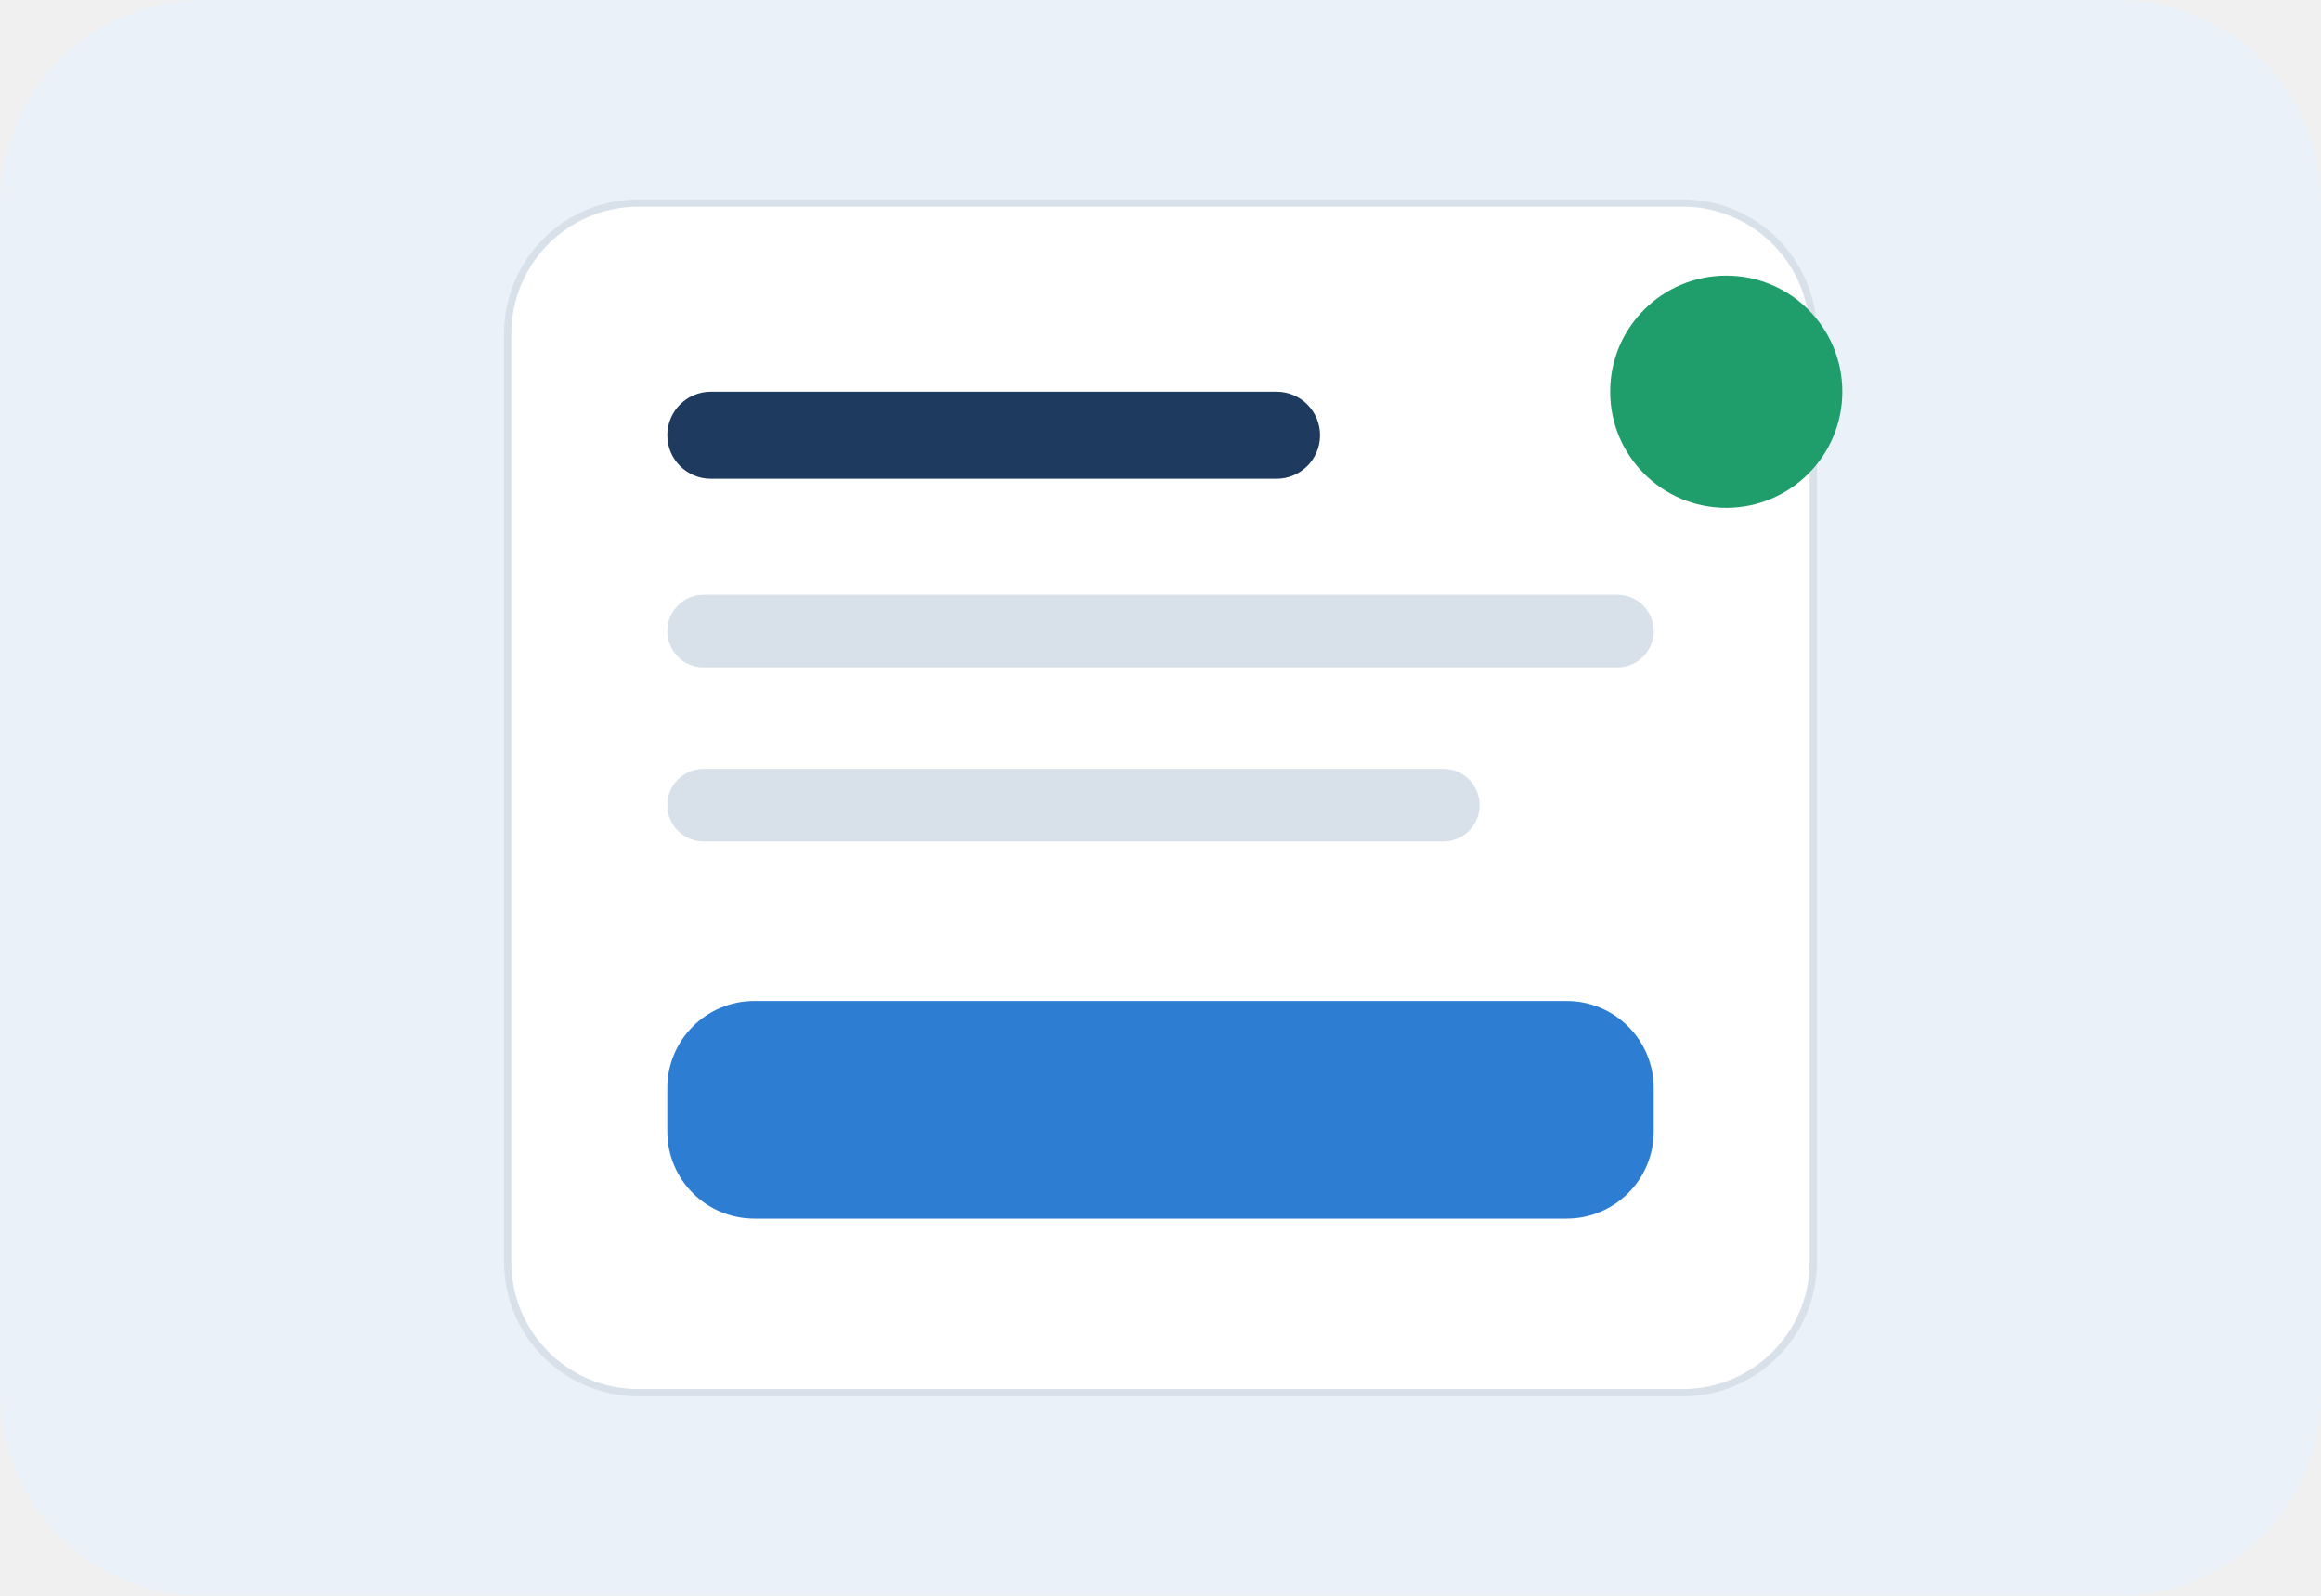
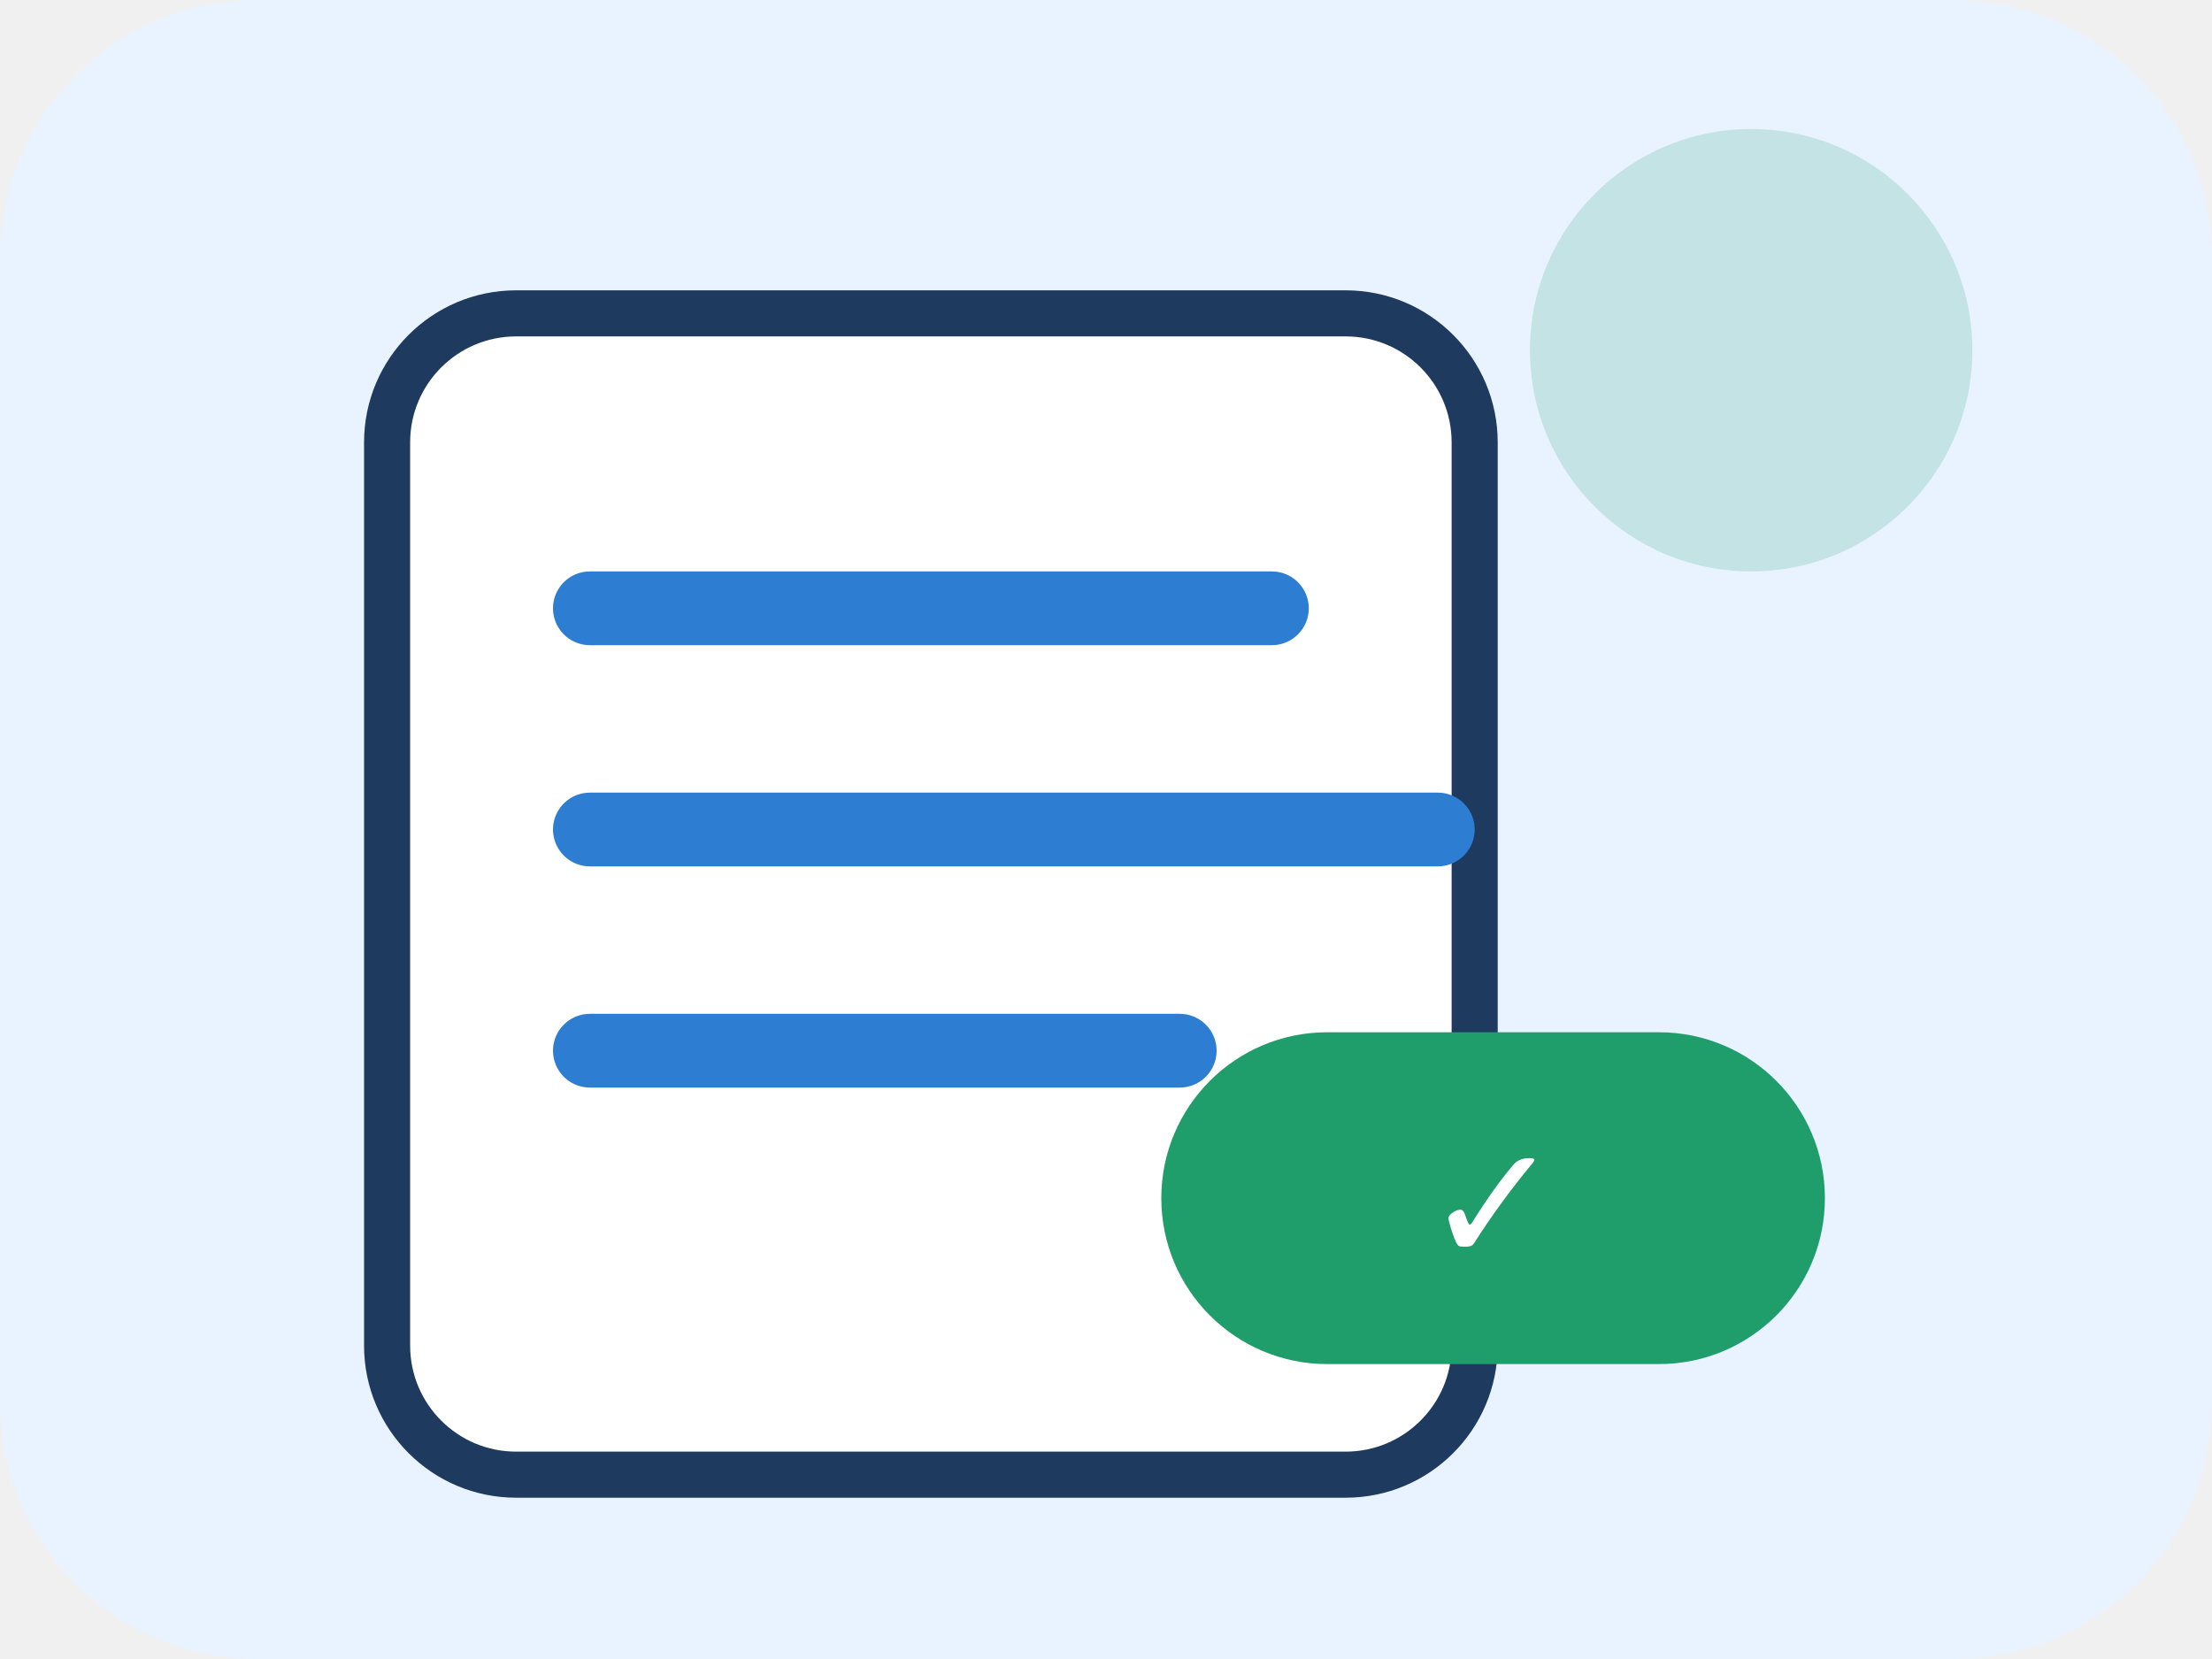
- <svg xmlns="http://www.w3.org/2000/svg" viewBox="0 0 320 220" role="img" aria-labelledby="title">
-   <rect width="320" height="220" rx="28" fill="#EAF1F8" />
-   <rect x="70" y="28" width="180" height="164" rx="18" fill="#fff" stroke="#D8E0EA" />
-   <rect x="92" y="54" width="90" height="12" rx="6" fill="#1E3A5F" />
-   <rect x="92" y="82" width="136" height="10" rx="5" fill="#D8E0EA" />
-   <rect x="92" y="106" width="112" height="10" rx="5" fill="#D8E0EA" />
-   <rect x="92" y="138" width="136" height="30" rx="12" fill="#2D7DD2" />
-   <circle cx="238" cy="54" r="16" fill="#1F9D6B" />
+ <svg xmlns="http://www.w3.org/2000/svg" viewBox="0 0 240 180" role="img" aria-labelledby="t d">
+   <rect width="240" height="180" rx="28" fill="#E8F3FF" />
+   <circle cx="190" cy="38" r="24" fill="#1F9D6B" opacity=".18" />
+   <rect x="42" y="34" width="118" height="126" rx="14" fill="#fff" stroke="#1E3A5F" stroke-width="5" />
+   <path d="M64 66h74M64 90h92M64 114h64" stroke="#2D7DD2" stroke-width="8" stroke-linecap="round" />
+   <rect x="126" y="112" width="72" height="36" rx="18" fill="#1F9D6B" />
+   <text x="162" y="137" font-family="Arial,sans-serif" font-size="18" font-weight="700" text-anchor="middle" fill="#fff">✓</text>
</svg>
